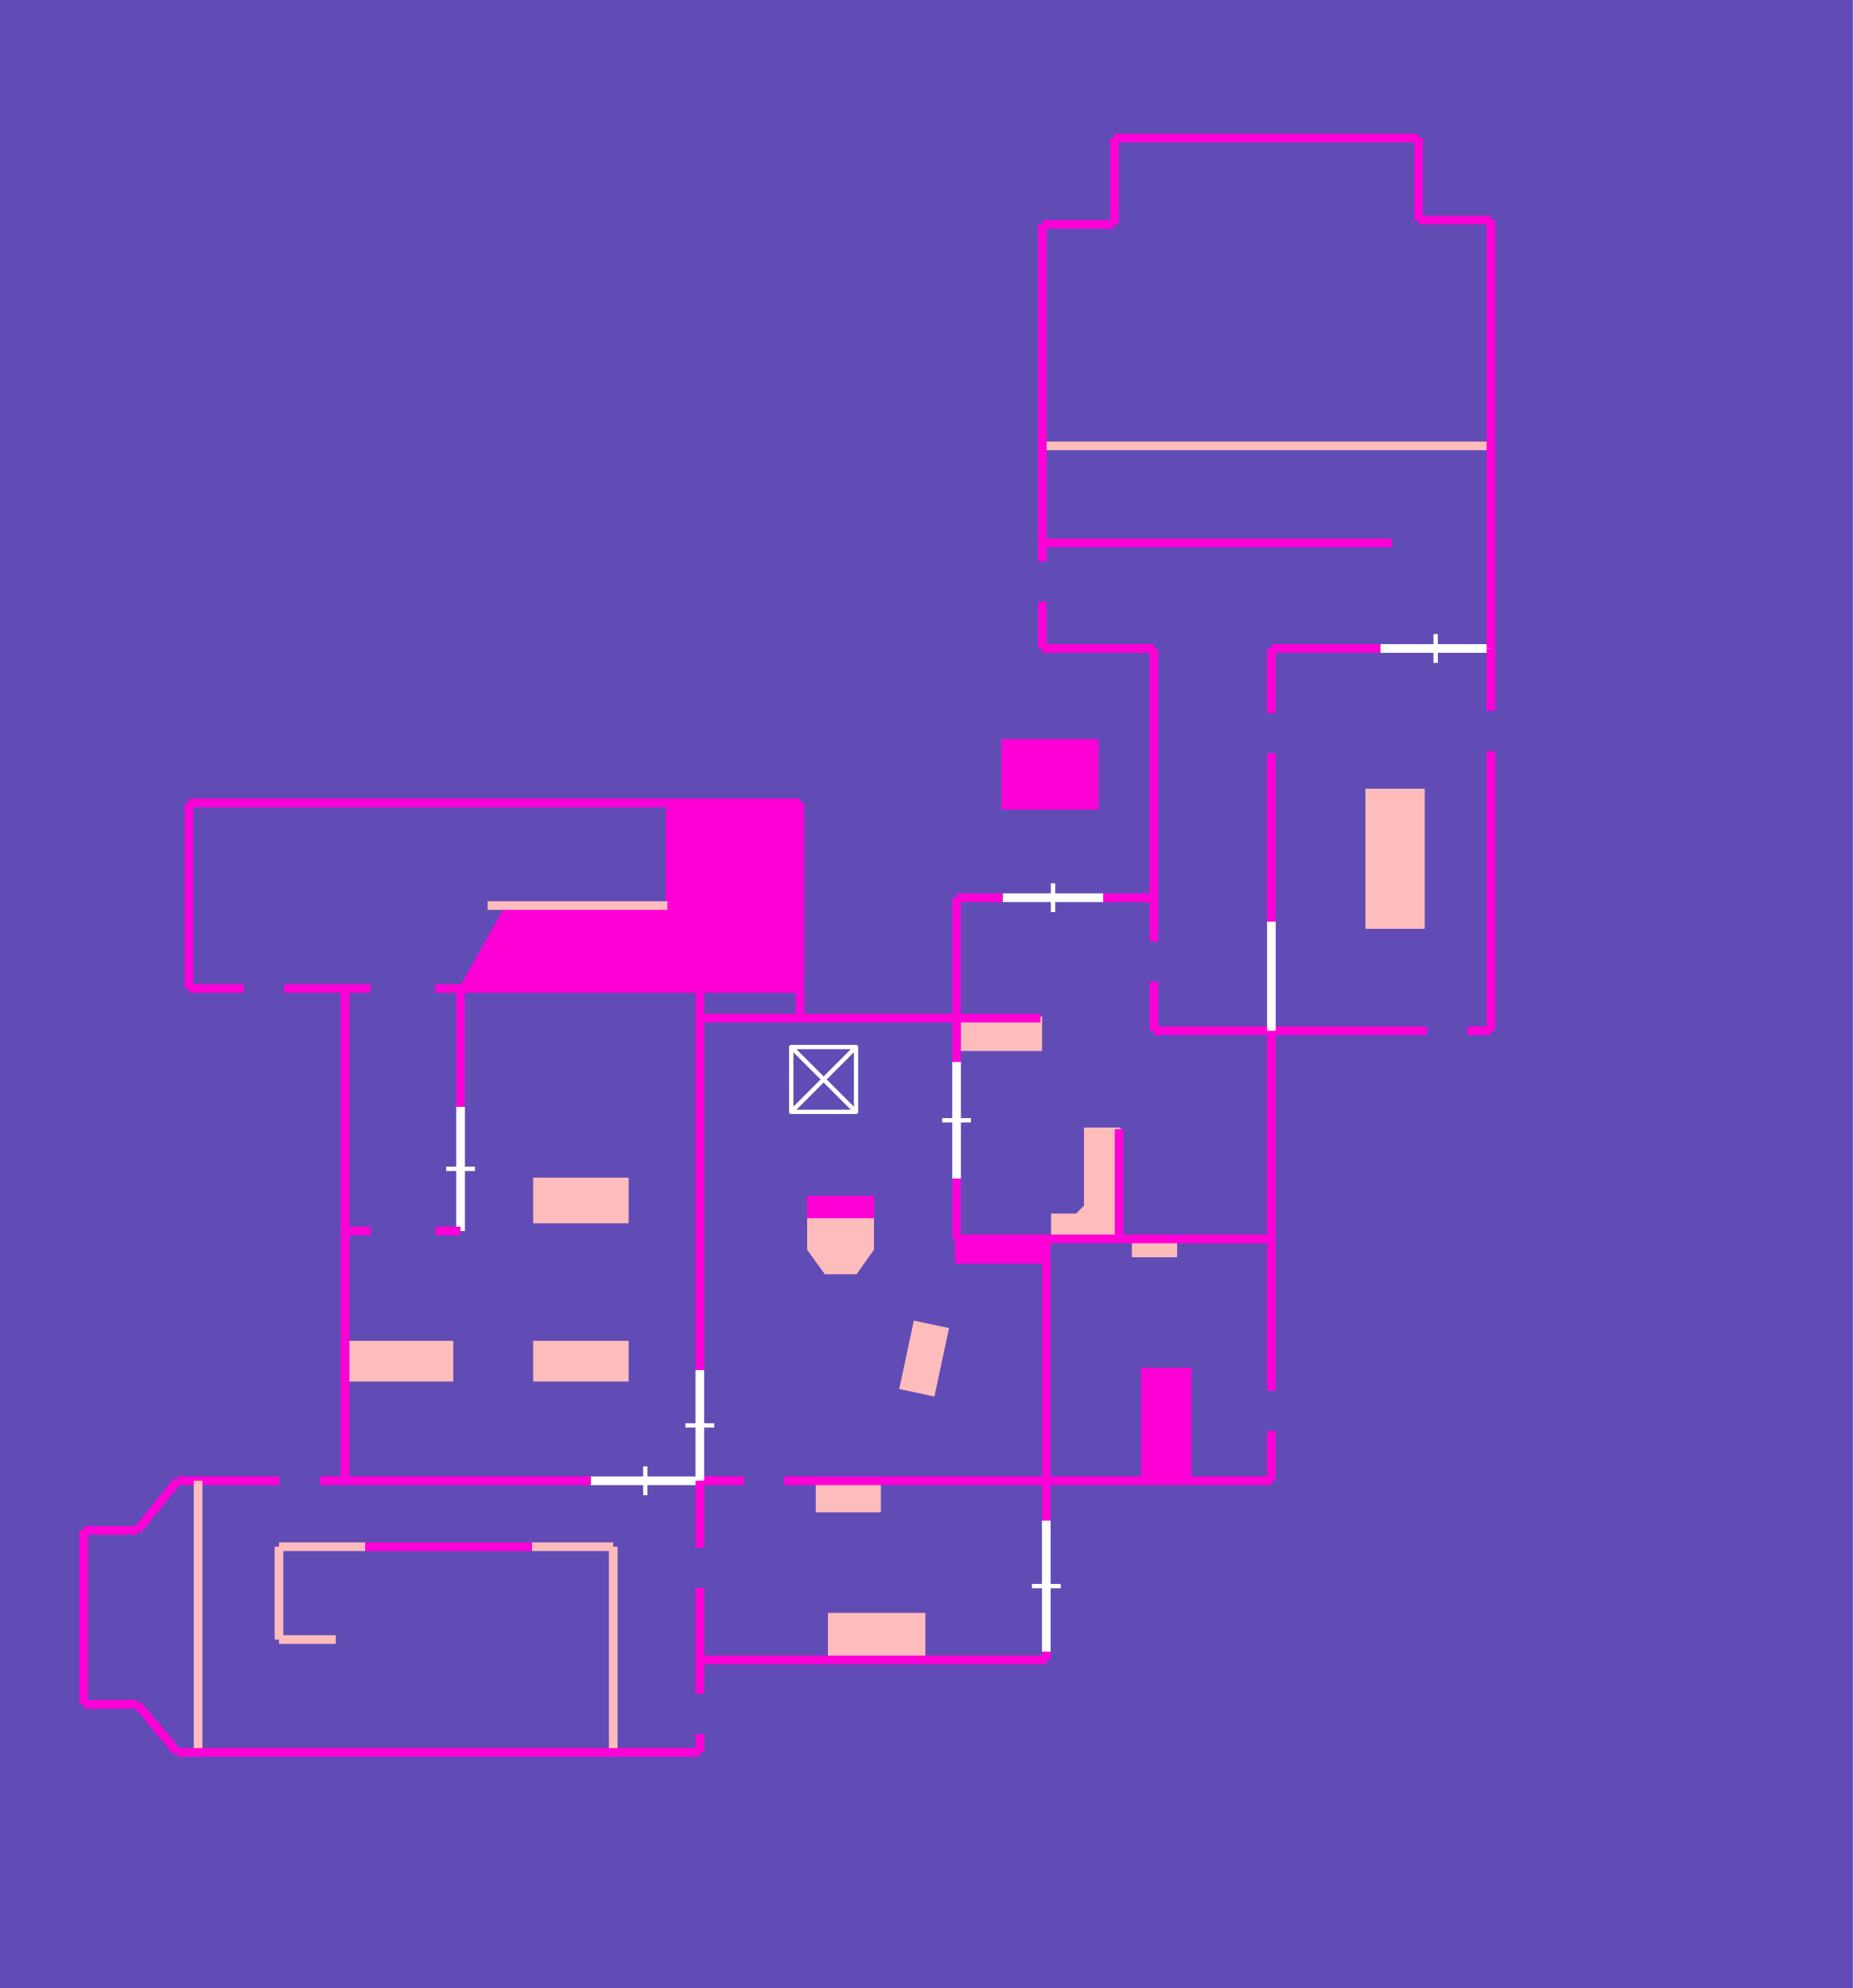
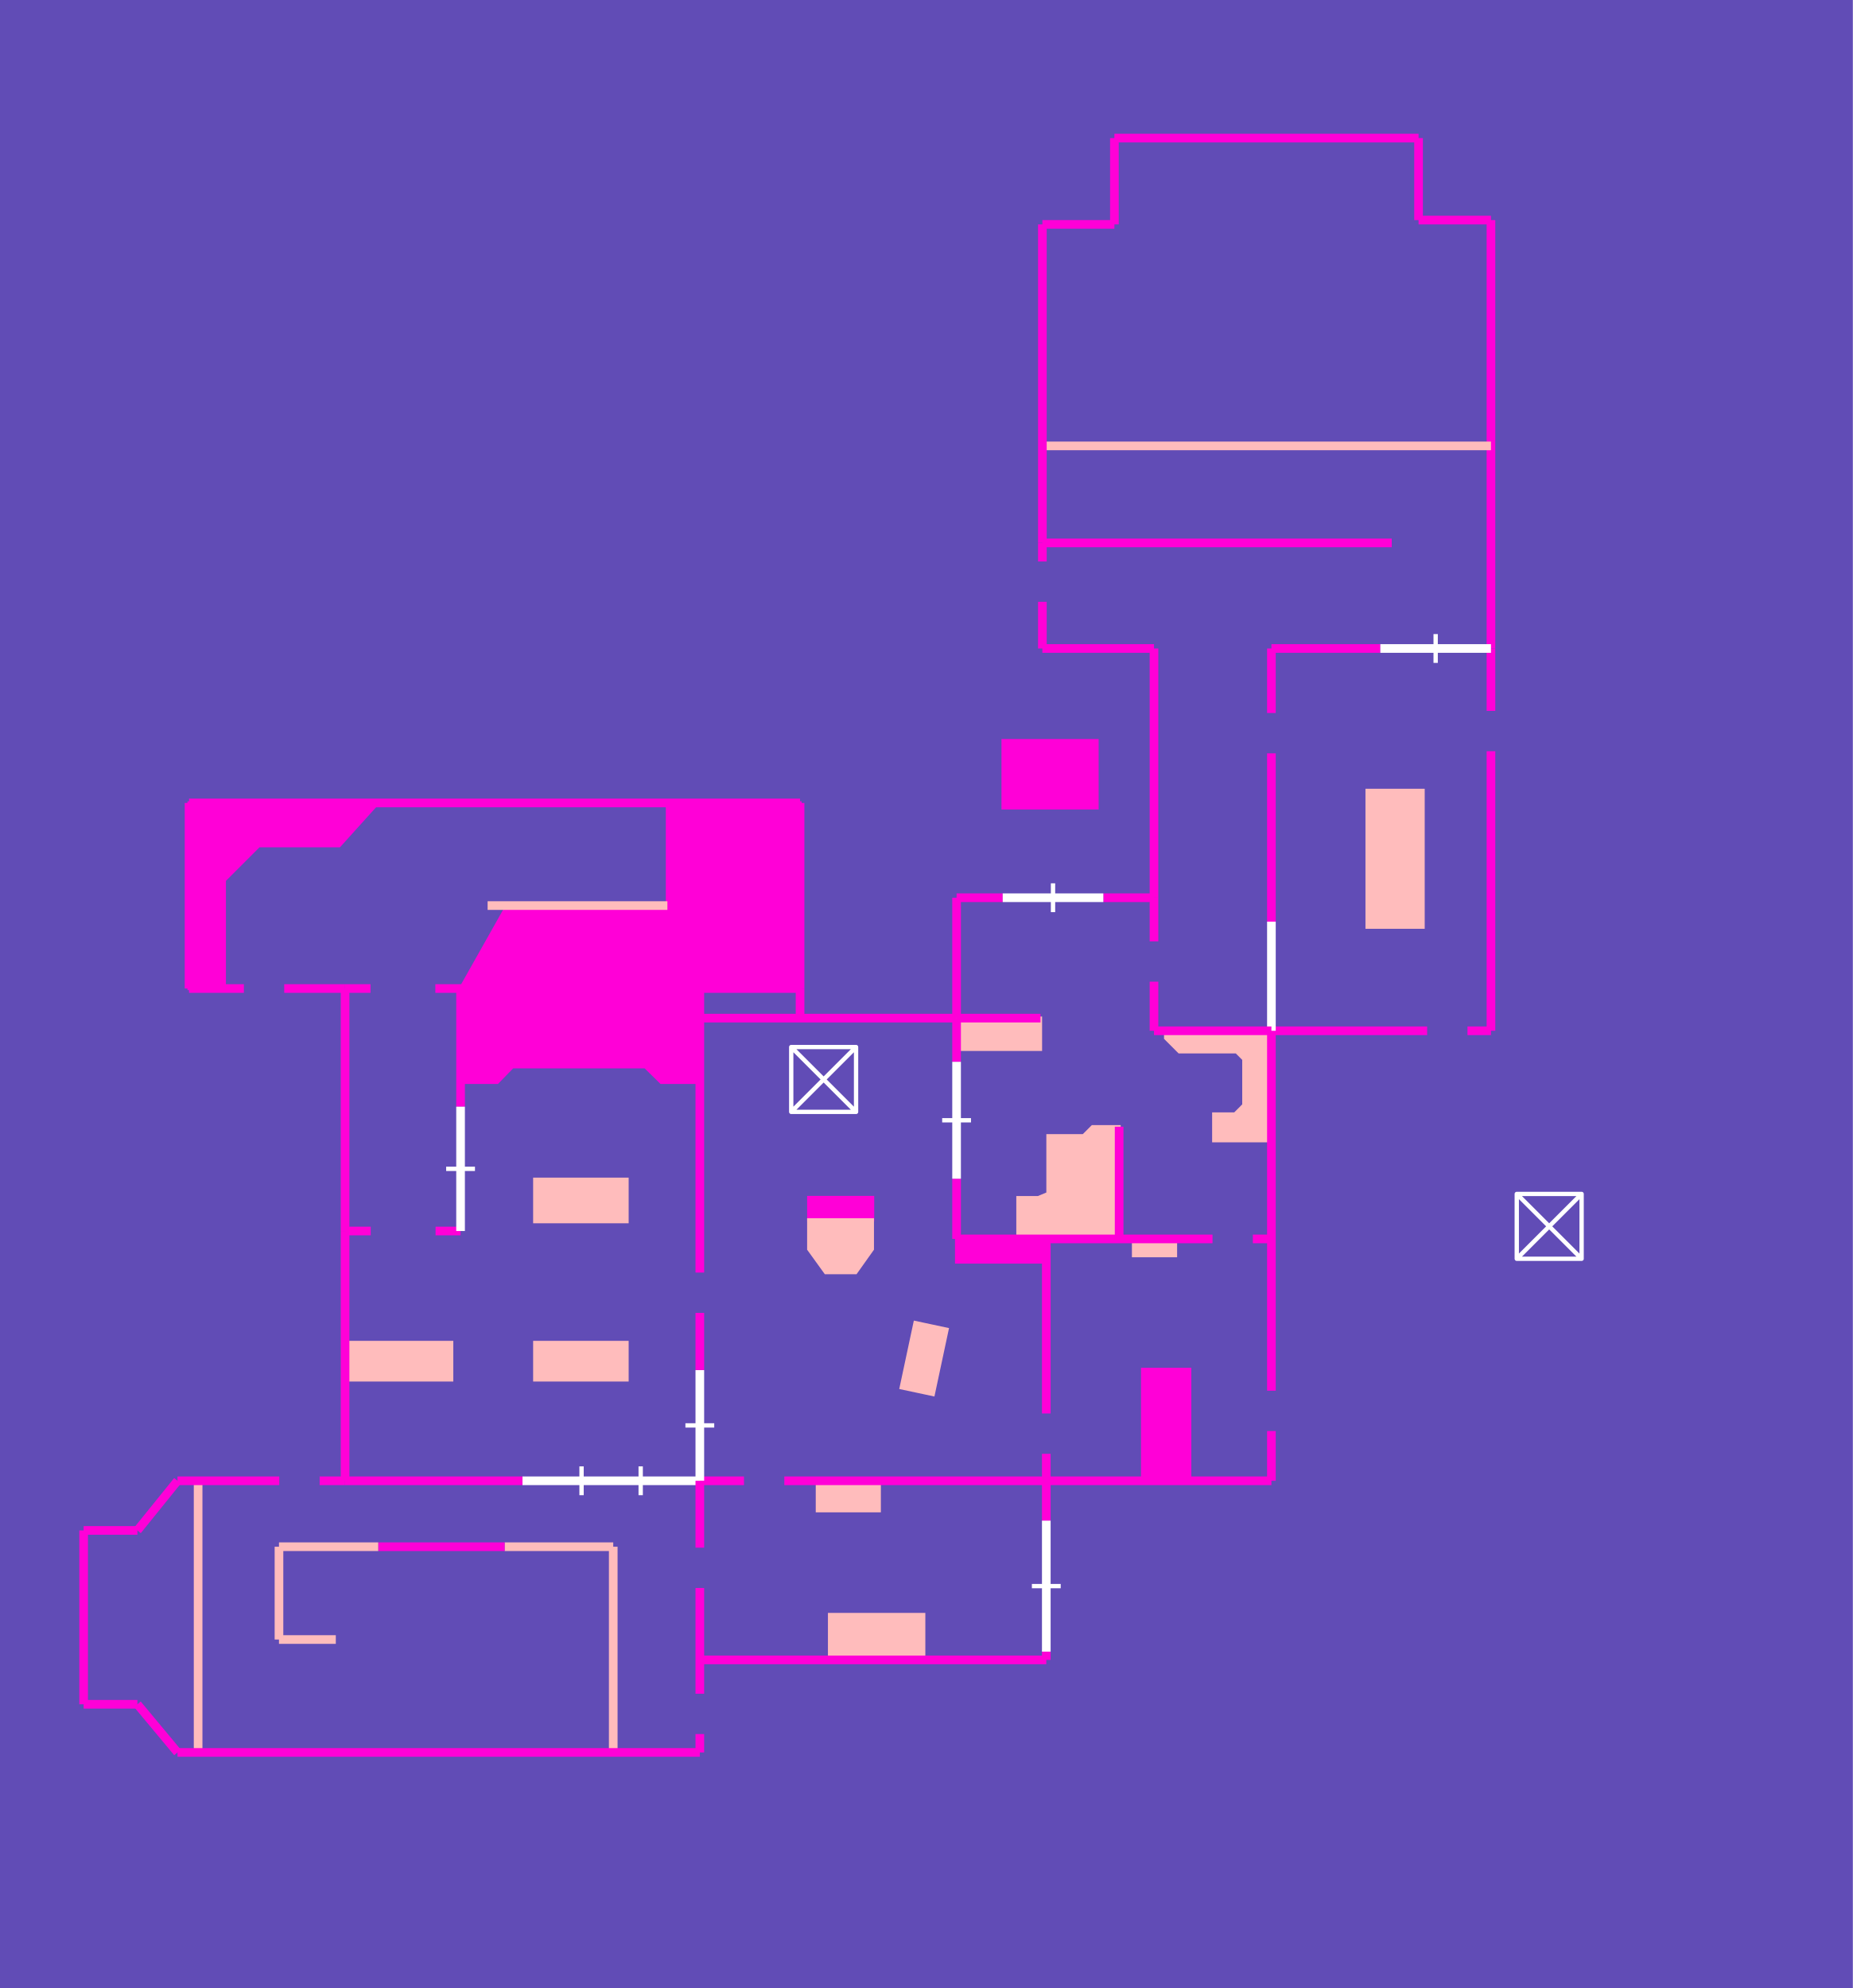
<svg xmlns="http://www.w3.org/2000/svg" viewBox="-93 -270 438 470">
  <rect fill="#614CB6" height="470" width="438" x="-93" y="-270" />
-   <path d="M152.969,21.908 L133.132,21.908 L133.132,29.299 L152.969,29.299 z" fill="#FFBCBC" stroke="#FFBCBC" stroke-width="0.75" transform="scale(1, -1)" />
+   <path d="M98.174,-18.39 L113.285,-18.39 L113.285,-13.107 L98.174,-13.107 z" fill="#FF00D7" stroke="#FF00D7" stroke-width="0.75" transform="scale(1, -1)" />
+   <path d="M125.37,-122.427 L103.095,-122.427 L103.095,-111.694 L125.37,-111.694 z" fill="#FFBCBC" stroke="#FFBCBC" stroke-width="0.75" transform="scale(1, -1)" />
  <path d="M55.236,-18.831 L33.404,-18.831 L33.404,-8.787 L55.236,-8.787 z" fill="#FFBCBC" stroke="#FFBCBC" stroke-width="0.75" transform="scale(1, -1)" />
  <path d="M-11.426,-47.376 L13.781,-47.376 L13.781,-56.246 L-11.426,-56.246 z" fill="#FFBCBC" stroke="#FFBCBC" stroke-width="0.75" transform="scale(1, -1)" />
+   <path d="M33.404,-47.376 L55.236,-47.376 L55.236,-56.246 L33.404,-56.246 z" fill="#FFBCBC" stroke="#FFBCBC" stroke-width="0.75" transform="scale(1, -1)" />
+   <path d="M120.021,-58.097 L123.316,-42.656 L130.901,-44.275 L127.606,-59.716 z" fill="#FFBCBC" stroke="#FFBCBC" stroke-width="0.75" transform="scale(1, -1)" />
  <path d="M144.118,94.905 L166.338,94.905 L166.338,78.988 L144.118,78.988 z" fill="#FF00D7" stroke="#FF00D7" stroke-width="0.75" transform="scale(1, -1)" />
+   <path d="M177.102,-80.085 L188.244,-80.085 L188.244,-53.734 L177.102,-53.734 z" fill="#FF00D7" stroke="#FF00D7" stroke-width="0.75" transform="scale(1, -1)" />
+   <path d="M114.857,-87.169 L100.213,-87.169 L100.213,-80.085 L114.857,-80.085 z" fill="#FFBCBC" stroke="#FFBCBC" stroke-width="0.75" transform="scale(1, -1)" />
  <path d="M174.954,-26.865 L184.888,-26.865 L184.888,-22.903 L174.954,-22.903 z" fill="#FFBCBC" stroke="#FFBCBC" stroke-width="0.75" transform="scale(1, -1)" />
-   <path d="M114.857,-87.169 L100.213,-87.169 L100.213,-80.085 L114.857,-80.085 z" fill="#FFBCBC" stroke="#FFBCBC" stroke-width="0.75" transform="scale(1, -1)" />
  <path d="M133.132,-28.365 L154.339,-28.365 L154.339,-22.903 L133.132,-22.903 z" fill="#FF00D7" stroke="#FF00D7" stroke-width="0.75" transform="scale(1, -1)" />
-   <path d="M98.174,-18.39 L113.285,-18.39 L113.285,-13.107 L98.174,-13.107 z" fill="#FF00D7" stroke="#FF00D7" stroke-width="0.75" transform="scale(1, -1)" />
-   <path d="M177.102,-80.085 L188.244,-80.085 L188.244,-53.734 L177.102,-53.734 z" fill="#FF00D7" stroke="#FF00D7" stroke-width="0.75" transform="scale(1, -1)" />
  <path d="M230.165,83.149 L243.419,83.149 L243.419,50.789 L230.165,50.789 z" fill="#FFBCBC" stroke="#FFBCBC" stroke-width="0.75" transform="scale(1, -1)" />
-   <path d="M120.021,-58.097 L123.316,-42.656 L130.901,-44.275 L127.606,-59.716 z" fill="#FFBCBC" stroke="#FFBCBC" stroke-width="0.75" transform="scale(1, -1)" />
-   <path d="M125.37,-122.427 L103.095,-122.427 L103.095,-111.694 L125.37,-111.694 z" fill="#FFBCBC" stroke="#FFBCBC" stroke-width="0.75" transform="scale(1, -1)" />
-   <path d="M33.404,-47.376 L55.236,-47.376 L55.236,-56.246 L33.404,-56.246 z" fill="#FFBCBC" stroke="#FFBCBC" stroke-width="0.75" transform="scale(1, -1)" />
-   <path d="M171.557,3.057 L163.623,3.057 L163.623,-15.201 L161.536,-17.288 L155.843,-17.288 L155.843,-22.903 L171.557,-22.903 L171.557,3.057 z" fill="#FFBCBC" stroke="#FFBCBC" stroke-width="0.75" transform="scale(1, -1)" />
+   <path d="M152.969,21.908 L133.132,21.908 L133.132,29.299 L152.969,29.299 z" fill="#FFBCBC" stroke="#FFBCBC" stroke-width="0.75" transform="scale(1, -1)" />
+   <path d="M63.291,14.112 L72.434,14.112 L72.434,36.296 L15.874,36.296 L15.874,14.112 L24.564,14.112 L28.147,17.794 L59.543,17.794 L63.291,14.112 z" fill="#FF00D7" stroke="#FF00D7" stroke-width="0.75" transform="scale(1, -1)" />
+   <path d="M64.77,80.168 L64.77,55.907 L26.92,55.907 L15.874,36.296 L96.129,36.296 L96.129,80.168 L64.77,80.168 z" fill="#FF00D7" stroke="#FF00D7" stroke-width="0.75" transform="scale(1, -1)" />
+   <path d="M182.544,26.306 L182.544,24.554 L185.775,21.323 L193.917,21.323 L199.292,21.323 L201.03,19.585 L201.03,8.748 L198.919,6.636 L193.917,6.636 L193.917,0.311 L207.555,0.311 L207.555,26.306 L182.544,26.306 z" fill="#FFBCBC" stroke="#FFBCBC" stroke-width="0.75" transform="scale(1, -1)" />
  <path d="M113.229,-18.39 L113.229,-25.329 L109.288,-30.876 L102.177,-30.876 L98.174,-25.329 L98.174,-18.39 L113.229,-18.39 z" fill="#FFBCBC" stroke="#FFBCBC" stroke-width="0.75" transform="scale(1, -1)" />
-   <path d="M64.77,80.168 L64.77,55.907 L26.92,55.907 L15.874,36.296 L96.129,36.296 L96.129,80.168 L64.77,80.168 z" fill="#FF00D7" stroke="#FF00D7" stroke-width="0.75" transform="scale(1, -1)" />
+   <path d="M165.255,3.626 L171.557,3.626 L171.557,-22.903 L147.624,-22.903 L147.624,-13.134 L152.441,-13.134 L154.725,-12.188 L154.725,1.499 L163.128,1.499 L165.255,3.626 z" fill="#FFBCBC" stroke="#FFBCBC" stroke-width="0.75" transform="scale(1, -1)" />
+   <path d="M-12.798,70.06 L-3.684,80.168 L-48.311,80.168 L-48.311,36.296 L-39.969,36.296 L-39.969,61.899 L-31.808,70.06 L-12.798,70.06 z" fill="#FF00D7" stroke="#FF00D7" stroke-width="0.75" transform="scale(1, -1)" />
  <path d="M94.041,7.13 L109.37,22.459 L94.041,22.459 L109.37,7.13 L94.041,7.13 L94.041,22.459 L109.37,22.459 L109.37,7.13 z" fill="none" stroke="#FFFFFF" stroke-linejoin="round" stroke-width="1.022" transform="scale(1, -1)" />
-   <path d="M207.555,-80.085 L154.339,-80.085 z" fill="none" stroke="#FF00D7" stroke-width="2.044" transform="scale(1, -1)" />
-   <path d="M-13.617,-117.614 L-27.051,-117.614 z" fill="none" stroke="#FFBCBC" stroke-width="2.044" transform="scale(1, -1)" />
-   <path d="M179.798,57.76 L179.798,47.451 z" fill="none" stroke="#FF00D7" stroke-width="2.044" transform="scale(1, -1)" />
-   <path d="M179.798,37.913 L179.798,26.306 z" fill="none" stroke="#FF00D7" stroke-width="2.044" transform="scale(1, -1)" />
-   <path d="M15.874,8.361 L15.874,-21.034 z" fill="none" stroke="#FFFFFF" stroke-width="2.044" transform="scale(1, -1)" />
-   <path d="M12.467,-6.336 L19.28,-6.336 z" fill="none" stroke="#FFFFFF" stroke-width="1.022" transform="scale(1, -1)" />
-   <path d="M-48.311,80.168 L-48.311,36.296 z" fill="none" stroke="#FF00D7" stroke-width="2.044" transform="scale(1, -1)" />
-   <path d="M46.66,-80.085 L72.434,-80.085 z" fill="none" stroke="#FFFFFF" stroke-width="2.044" transform="scale(1, -1)" />
-   <path d="M59.547,-83.491 L59.547,-76.678 z" fill="none" stroke="#FFFFFF" stroke-width="1.022" transform="scale(1, -1)" />
-   <path d="M153.411,164.581 L259.457,164.581 z" fill="none" stroke="#FFBCBC" stroke-width="2.044" transform="scale(1, -1)" />
-   <path d="M-60.518,-91.823 L-51.036,-80.085 z" fill="none" stroke="#FF00D7" stroke-width="2.044" transform="scale(1, -1)" />
+   <path d="M265.556,-27.597 L280.885,-12.268 L265.556,-12.268 L280.885,-27.597 L265.556,-27.597 L265.556,-12.268 L280.885,-12.268 L280.885,-27.597 z" fill="none" stroke="#FFFFFF" stroke-linejoin="round" stroke-width="1.022" transform="scale(1, -1)" />
+   <path d="M154.339,-80.085 L92.41,-80.085 z" fill="none" stroke="#FF00D7" stroke-width="2.044" transform="scale(1, -1)" />
+   <path d="M82.872,-80.085 L72.434,-80.085 z" fill="none" stroke="#FF00D7" stroke-width="2.044" transform="scale(1, -1)" />
+   <path d="M133.132,-22.903 L193.63,-22.903 z" fill="none" stroke="#FF00D7" stroke-width="2.044" transform="scale(1, -1)" />
+   <path d="M203.168,-22.903 L207.555,-22.903 z" fill="none" stroke="#FF00D7" stroke-width="2.044" transform="scale(1, -1)" />
+   <path d="M72.434,-53.904 L72.434,-80.085 z" fill="none" stroke="#FFFFFF" stroke-width="2.044" transform="scale(1, -1)" />
+   <path d="M69.028,-66.994 L75.841,-66.994 z" fill="none" stroke="#FFFFFF" stroke-width="1.022" transform="scale(1, -1)" />
+   <path d="M-11.426,-21.034 L-11.426,-80.085 z" fill="none" stroke="#FF00D7" stroke-width="2.044" transform="scale(1, -1)" />
  <path d="M72.434,29.299 L96.129,29.299 z" fill="none" stroke="#FF00D7" stroke-width="2.044" transform="scale(1, -1)" />
-   <path d="M167.826,57.76 L144.033,57.76 z" fill="none" stroke="#FFFFFF" stroke-width="2.044" transform="scale(1, -1)" />
-   <path d="M155.929,61.167 L155.929,54.354 z" fill="none" stroke="#FFFFFF" stroke-width="1.022" transform="scale(1, -1)" />
-   <path d="M-73.229,-91.823 L-73.229,-132.925 z" fill="none" stroke="#FF00D7" stroke-width="2.044" transform="scale(1, -1)" />
-   <path d="M153.411,216.948 L153.411,141.642 z" fill="none" stroke="#FF00D7" stroke-width="2.044" transform="scale(1, -1)" />
-   <path d="M144.033,57.76 L133.132,57.76 z" fill="none" stroke="#FF00D7" stroke-width="2.044" transform="scale(1, -1)" />
-   <path d="M233.304,116.687 L259.457,116.687 z" fill="none" stroke="#FFFFFF" stroke-width="2.044" transform="scale(1, -1)" />
-   <path d="M246.381,113.28 L246.381,120.093 z" fill="none" stroke="#FFFFFF" stroke-width="1.022" transform="scale(1, -1)" />
-   <path d="M-27.051,-95.671 L-6.641,-95.671 z" fill="none" stroke="#FFBCBC" stroke-width="2.044" transform="scale(1, -1)" />
-   <path d="M233.304,116.687 L207.555,116.687 z" fill="none" stroke="#FF00D7" stroke-width="2.044" transform="scale(1, -1)" />
-   <path d="M-11.426,-21.034 L-11.426,-80.085 z" fill="none" stroke="#FF00D7" stroke-width="2.044" transform="scale(1, -1)" />
-   <path d="M51.967,-95.671 L51.967,-144.308 z" fill="none" stroke="#FFBCBC" stroke-width="2.044" transform="scale(1, -1)" />
-   <path d="M133.132,-22.903 L207.555,-22.903 z" fill="none" stroke="#FF00D7" stroke-width="2.044" transform="scale(1, -1)" />
-   <path d="M153.411,141.642 L153.411,137.258 z" fill="none" stroke="#FF00D7" stroke-width="2.044" transform="scale(1, -1)" />
-   <path d="M153.411,127.72 L153.411,116.687 z" fill="none" stroke="#FF00D7" stroke-width="2.044" transform="scale(1, -1)" />
-   <path d="M96.129,29.299 L96.129,36.296 z" fill="none" stroke="#FF00D7" stroke-width="2.044" transform="scale(1, -1)" />
-   <path d="M207.555,-22.903 L207.555,26.306 z" fill="none" stroke="#FF00D7" stroke-width="2.044" transform="scale(1, -1)" />
-   <path d="M170.439,237.351 L170.439,216.948 z" fill="none" stroke="#FF00D7" stroke-width="2.044" transform="scale(1, -1)" />
-   <path d="M-11.426,-80.085 L-17.438,-80.085 z" fill="none" stroke="#FF00D7" stroke-width="2.044" transform="scale(1, -1)" />
-   <path d="M-26.976,-80.085 L-51.036,-80.085 z" fill="none" stroke="#FF00D7" stroke-width="2.044" transform="scale(1, -1)" />
-   <path d="M-73.229,-132.925 L-60.518,-132.925 z" fill="none" stroke="#FF00D7" stroke-width="2.044" transform="scale(1, -1)" />
-   <path d="M154.339,-120.482 L154.339,-122.427 z" fill="none" stroke="#FF00D7" stroke-width="2.044" transform="scale(1, -1)" />
-   <path d="M179.798,26.306 L207.555,26.306 z" fill="none" stroke="#FF00D7" stroke-width="2.044" transform="scale(1, -1)" />
-   <path d="M154.339,-120.482 L154.339,-89.487 z" fill="none" stroke="#FFFFFF" stroke-width="2.044" transform="scale(1, -1)" />
-   <path d="M157.745,-104.984 L150.933,-104.984 z" fill="none" stroke="#FFFFFF" stroke-width="1.022" transform="scale(1, -1)" />
-   <path d="M-11.426,-21.034 L-11.426,36.296 z" fill="none" stroke="#FF00D7" stroke-width="2.044" transform="scale(1, -1)" />
-   <path d="M207.555,26.306 L244.369,26.306 z" fill="none" stroke="#FF00D7" stroke-width="2.044" transform="scale(1, -1)" />
-   <path d="M253.907,26.306 L259.457,26.306 z" fill="none" stroke="#FF00D7" stroke-width="2.044" transform="scale(1, -1)" />
-   <path d="M179.798,116.687 L179.798,57.76 z" fill="none" stroke="#FF00D7" stroke-width="2.044" transform="scale(1, -1)" />
-   <path d="M72.434,-122.427 L154.339,-122.427 z" fill="none" stroke="#FF00D7" stroke-width="2.044" transform="scale(1, -1)" />
-   <path d="M170.439,237.351 L242.342,237.351 z" fill="none" stroke="#FF00D7" stroke-width="2.044" transform="scale(1, -1)" />
-   <path d="M133.132,-8.672 L133.132,18.965 z" fill="none" stroke="#FFFFFF" stroke-width="2.044" transform="scale(1, -1)" />
-   <path d="M136.539,5.146 L129.726,5.146 z" fill="none" stroke="#FFFFFF" stroke-width="1.022" transform="scale(1, -1)" />
-   <path d="M259.457,217.967 L259.457,116.687 z" fill="none" stroke="#FF00D7" stroke-width="2.044" transform="scale(1, -1)" />
-   <path d="M242.342,237.351 L242.342,217.967 z" fill="none" stroke="#FF00D7" stroke-width="2.044" transform="scale(1, -1)" />
-   <path d="M170.439,216.948 L153.411,216.948 z" fill="none" stroke="#FF00D7" stroke-width="2.044" transform="scale(1, -1)" />
-   <path d="M133.132,-8.672 L133.132,-22.903 z" fill="none" stroke="#FF00D7" stroke-width="2.044" transform="scale(1, -1)" />
-   <path d="M64.77,55.907 L22.268,55.907 z" fill="none" stroke="#FFBCBC" stroke-width="2.044" transform="scale(1, -1)" />
  <path d="M-11.426,36.296 L-5.414,36.296 z" fill="none" stroke="#FF00D7" stroke-width="2.044" transform="scale(1, -1)" />
  <path d="M9.915,36.296 L15.874,36.296 z" fill="none" stroke="#FF00D7" stroke-width="2.044" transform="scale(1, -1)" />
  <path d="M133.132,57.76 L133.132,29.299 z" fill="none" stroke="#FF00D7" stroke-width="2.044" transform="scale(1, -1)" />
-   <path d="M154.339,-80.085 L92.41,-80.085 z" fill="none" stroke="#FF00D7" stroke-width="2.044" transform="scale(1, -1)" />
-   <path d="M82.872,-80.085 L72.434,-80.085 z" fill="none" stroke="#FF00D7" stroke-width="2.044" transform="scale(1, -1)" />
-   <path d="M242.342,217.967 L259.457,217.967 z" fill="none" stroke="#FF00D7" stroke-width="2.044" transform="scale(1, -1)" />
-   <path d="M235.999,141.642 L153.411,141.642 z" fill="none" stroke="#FF00D7" stroke-width="2.044" transform="scale(1, -1)" />
-   <path d="M153.411,116.687 L179.798,116.687 z" fill="none" stroke="#FF00D7" stroke-width="2.044" transform="scale(1, -1)" />
-   <path d="M15.874,36.296 L96.129,36.296 z" fill="none" stroke="#FF00D7" stroke-width="2.044" transform="scale(1, -1)" />
-   <path d="M154.339,-89.487 L154.339,-80.085 z" fill="none" stroke="#FF00D7" stroke-width="2.044" transform="scale(1, -1)" />
-   <path d="M171.557,3.057 L171.557,-22.903 z" fill="none" stroke="#FF00D7" stroke-width="2.044" transform="scale(1, -1)" />
-   <path d="M-46.167,-80.085 L-46.167,-144.308 z" fill="none" stroke="#FFBCBC" stroke-width="2.044" transform="scale(1, -1)" />
-   <path d="M72.434,-53.904 L72.434,-80.085 z" fill="none" stroke="#FFFFFF" stroke-width="2.044" transform="scale(1, -1)" />
-   <path d="M69.028,-66.994 L75.841,-66.994 z" fill="none" stroke="#FFFFFF" stroke-width="1.022" transform="scale(1, -1)" />
-   <path d="M133.132,29.299 L96.129,29.299 z" fill="none" stroke="#FF00D7" stroke-width="2.044" transform="scale(1, -1)" />
  <path d="M259.457,26.306 L259.457,92.399 z" fill="none" stroke="#FF00D7" stroke-width="2.044" transform="scale(1, -1)" />
  <path d="M259.457,101.937 L259.457,116.687 z" fill="none" stroke="#FF00D7" stroke-width="2.044" transform="scale(1, -1)" />
-   <path d="M-51.036,-144.308 L72.434,-144.308 z" fill="none" stroke="#FF00D7" stroke-width="2.044" transform="scale(1, -1)" />
-   <path d="M154.339,-22.903 L154.339,-80.085 z" fill="none" stroke="#FF00D7" stroke-width="2.044" transform="scale(1, -1)" />
-   <path d="M46.66,-80.085 L-11.426,-80.085 z" fill="none" stroke="#FF00D7" stroke-width="2.044" transform="scale(1, -1)" />
-   <path d="M133.132,18.965 L133.132,29.299 z" fill="none" stroke="#FF00D7" stroke-width="2.044" transform="scale(1, -1)" />
+   <path d="M207.555,26.306 L244.369,26.306 z" fill="none" stroke="#FF00D7" stroke-width="2.044" transform="scale(1, -1)" />
+   <path d="M253.907,26.306 L259.457,26.306 z" fill="none" stroke="#FF00D7" stroke-width="2.044" transform="scale(1, -1)" />
+   <path d="M96.129,36.296 L96.129,80.168 z" fill="none" stroke="#FF00D7" stroke-width="2.044" transform="scale(1, -1)" />
+   <path d="M64.77,55.907 L22.268,55.907 z" fill="none" stroke="#FFBCBC" stroke-width="2.044" transform="scale(1, -1)" />
+   <path d="M72.434,-122.427 L154.339,-122.427 z" fill="none" stroke="#FF00D7" stroke-width="2.044" transform="scale(1, -1)" />
+   <path d="M207.555,-22.903 L207.555,26.306 z" fill="none" stroke="#FF00D7" stroke-width="2.044" transform="scale(1, -1)" />
+   <path d="M259.457,217.967 L259.457,116.687 z" fill="none" stroke="#FF00D7" stroke-width="2.044" transform="scale(1, -1)" />
+   <path d="M235.999,141.642 L153.411,141.642 z" fill="none" stroke="#FF00D7" stroke-width="2.044" transform="scale(1, -1)" />
  <path d="M-11.426,-21.034 L-5.362,-21.034 z" fill="none" stroke="#FF00D7" stroke-width="2.044" transform="scale(1, -1)" />
  <path d="M9.967,-21.034 L15.874,-21.034 z" fill="none" stroke="#FF00D7" stroke-width="2.044" transform="scale(1, -1)" />
-   <path d="M-6.641,-95.671 L32.769,-95.671 z" fill="none" stroke="#FF00D7" stroke-width="2.044" transform="scale(1, -1)" />
-   <path d="M32.769,-95.671 L51.967,-95.671 z" fill="none" stroke="#FFBCBC" stroke-width="2.044" transform="scale(1, -1)" />
+   <path d="M207.555,-80.085 L154.339,-80.085 z" fill="none" stroke="#FF00D7" stroke-width="2.044" transform="scale(1, -1)" />
+   <path d="M133.132,18.965 L133.132,29.299 z" fill="none" stroke="#FF00D7" stroke-width="2.044" transform="scale(1, -1)" />
+   <path d="M15.874,36.296 L96.129,36.296 z" fill="none" stroke="#FF00D7" stroke-width="2.044" transform="scale(1, -1)" />
+   <path d="M233.304,116.687 L207.555,116.687 z" fill="none" stroke="#FF00D7" stroke-width="2.044" transform="scale(1, -1)" />
+   <path d="M-60.518,-132.925 L-51.036,-144.308 z" fill="none" stroke="#FF00D7" stroke-width="2.044" transform="scale(1, -1)" />
+   <path d="M72.434,36.296 L72.434,-30.857 z" fill="none" stroke="#FF00D7" stroke-width="2.044" transform="scale(1, -1)" />
+   <path d="M72.434,-40.395 L72.434,-53.904 z" fill="none" stroke="#FF00D7" stroke-width="2.044" transform="scale(1, -1)" />
+   <path d="M30.495,-80.085 L72.434,-80.085 z" fill="none" stroke="#FFFFFF" stroke-width="2.044" transform="scale(1, -1)" />
+   <path d="M44.475,-83.491 L44.475,-76.678 z" fill="none" stroke="#FFFFFF" stroke-width="1.022" transform="scale(1, -1)" />
+   <path d="M58.455,-83.491 L58.455,-76.678 z" fill="none" stroke="#FFFFFF" stroke-width="1.022" transform="scale(1, -1)" />
+   <path d="M153.411,164.581 L259.457,164.581 z" fill="none" stroke="#FFBCBC" stroke-width="2.044" transform="scale(1, -1)" />
+   <path d="M144.033,57.76 L133.132,57.76 z" fill="none" stroke="#FF00D7" stroke-width="2.044" transform="scale(1, -1)" />
+   <path d="M242.342,217.967 L259.457,217.967 z" fill="none" stroke="#FF00D7" stroke-width="2.044" transform="scale(1, -1)" />
+   <path d="M133.132,29.299 L96.129,29.299 z" fill="none" stroke="#FF00D7" stroke-width="2.044" transform="scale(1, -1)" />
+   <path d="M179.798,116.687 L179.798,57.76 z" fill="none" stroke="#FF00D7" stroke-width="2.044" transform="scale(1, -1)" />
+   <path d="M170.439,237.351 L242.342,237.351 z" fill="none" stroke="#FF00D7" stroke-width="2.044" transform="scale(1, -1)" />
+   <path d="M30.495,-80.085 L-11.426,-80.085 z" fill="none" stroke="#FF00D7" stroke-width="2.044" transform="scale(1, -1)" />
+   <path d="M15.874,36.296 L15.874,8.361 z" fill="none" stroke="#FF00D7" stroke-width="2.044" transform="scale(1, -1)" />
+   <path d="M179.798,57.76 L179.798,47.451 z" fill="none" stroke="#FF00D7" stroke-width="2.044" transform="scale(1, -1)" />
+   <path d="M179.798,37.913 L179.798,26.306 z" fill="none" stroke="#FF00D7" stroke-width="2.044" transform="scale(1, -1)" />
+   <path d="M170.439,216.948 L153.411,216.948 z" fill="none" stroke="#FF00D7" stroke-width="2.044" transform="scale(1, -1)" />
+   <path d="M233.304,116.687 L259.457,116.687 z" fill="none" stroke="#FFFFFF" stroke-width="2.044" transform="scale(1, -1)" />
+   <path d="M246.381,113.28 L246.381,120.093 z" fill="none" stroke="#FFFFFF" stroke-width="1.022" transform="scale(1, -1)" />
+   <path d="M26.29,-95.671 L51.967,-95.671 z" fill="none" stroke="#FFBCBC" stroke-width="2.044" transform="scale(1, -1)" />
+   <path d="M154.339,-120.482 L154.339,-89.487 z" fill="none" stroke="#FFFFFF" stroke-width="2.044" transform="scale(1, -1)" />
+   <path d="M157.745,-104.984 L150.933,-104.984 z" fill="none" stroke="#FFFFFF" stroke-width="1.022" transform="scale(1, -1)" />
+   <path d="M171.557,3.626 L171.557,-22.903 z" fill="none" stroke="#FF00D7" stroke-width="2.044" transform="scale(1, -1)" />
+   <path d="M-73.229,-132.925 L-60.518,-132.925 z" fill="none" stroke="#FF00D7" stroke-width="2.044" transform="scale(1, -1)" />
  <path d="M96.129,80.168 L-48.311,80.168 z" fill="none" stroke="#FF00D7" stroke-width="2.044" transform="scale(1, -1)" />
-   <path d="M96.129,36.296 L96.129,80.168 z" fill="none" stroke="#FF00D7" stroke-width="2.044" transform="scale(1, -1)" />
-   <path d="M72.434,36.296 L72.434,-53.904 z" fill="none" stroke="#FF00D7" stroke-width="2.044" transform="scale(1, -1)" />
-   <path d="M133.132,29.299 L152.969,29.299 z" fill="none" stroke="#FF00D7" stroke-width="2.044" transform="scale(1, -1)" />
-   <path d="M15.874,36.296 L15.874,8.361 z" fill="none" stroke="#FF00D7" stroke-width="2.044" transform="scale(1, -1)" />
+   <path d="M-13.617,-117.614 L-27.051,-117.614 z" fill="none" stroke="#FFBCBC" stroke-width="2.044" transform="scale(1, -1)" />
+   <path d="M51.967,-95.671 L51.967,-144.308 z" fill="none" stroke="#FFBCBC" stroke-width="2.044" transform="scale(1, -1)" />
  <path d="M207.555,116.687 L207.555,101.436 z" fill="none" stroke="#FF00D7" stroke-width="2.044" transform="scale(1, -1)" />
  <path d="M207.555,91.898 L207.555,52.106 z" fill="none" stroke="#FF00D7" stroke-width="2.044" transform="scale(1, -1)" />
-   <path d="M167.826,57.76 L179.798,57.76 z" fill="none" stroke="#FF00D7" stroke-width="2.044" transform="scale(1, -1)" />
+   <path d="M133.132,-8.672 L133.132,-22.903 z" fill="none" stroke="#FF00D7" stroke-width="2.044" transform="scale(1, -1)" />
+   <path d="M153.411,116.687 L179.798,116.687 z" fill="none" stroke="#FF00D7" stroke-width="2.044" transform="scale(1, -1)" />
+   <path d="M-46.167,-80.085 L-46.167,-144.308 z" fill="none" stroke="#FFBCBC" stroke-width="2.044" transform="scale(1, -1)" />
+   <path d="M170.439,237.351 L170.439,216.948 z" fill="none" stroke="#FF00D7" stroke-width="2.044" transform="scale(1, -1)" />
+   <path d="M207.555,-80.085 L207.555,-68.326 z" fill="none" stroke="#FF00D7" stroke-width="2.044" transform="scale(1, -1)" />
+   <path d="M207.555,-58.788 L207.555,-22.903 z" fill="none" stroke="#FF00D7" stroke-width="2.044" transform="scale(1, -1)" />
+   <path d="M154.339,-89.487 L154.339,-80.085 z" fill="none" stroke="#FF00D7" stroke-width="2.044" transform="scale(1, -1)" />
+   <path d="M154.339,-120.482 L154.339,-122.427 z" fill="none" stroke="#FF00D7" stroke-width="2.044" transform="scale(1, -1)" />
+   <path d="M242.342,237.351 L242.342,217.967 z" fill="none" stroke="#FF00D7" stroke-width="2.044" transform="scale(1, -1)" />
+   <path d="M-11.426,-80.085 L-17.438,-80.085 z" fill="none" stroke="#FF00D7" stroke-width="2.044" transform="scale(1, -1)" />
+   <path d="M-26.976,-80.085 L-51.036,-80.085 z" fill="none" stroke="#FF00D7" stroke-width="2.044" transform="scale(1, -1)" />
+   <path d="M-27.051,-117.614 L-27.051,-95.671 z" fill="none" stroke="#FFBCBC" stroke-width="2.044" transform="scale(1, -1)" />
+   <path d="M-11.426,-21.034 L-11.426,36.296 z" fill="none" stroke="#FF00D7" stroke-width="2.044" transform="scale(1, -1)" />
  <path d="M72.434,-144.308 L72.434,-139.964 z" fill="none" stroke="#FF00D7" stroke-width="2.044" transform="scale(1, -1)" />
  <path d="M72.434,-130.426 L72.434,-105.43 z" fill="none" stroke="#FF00D7" stroke-width="2.044" transform="scale(1, -1)" />
  <path d="M72.434,-95.892 L72.434,-80.085 z" fill="none" stroke="#FF00D7" stroke-width="2.044" transform="scale(1, -1)" />
-   <path d="M-27.051,-117.614 L-27.051,-95.671 z" fill="none" stroke="#FFBCBC" stroke-width="2.044" transform="scale(1, -1)" />
-   <path d="M207.555,52.106 L207.555,26.306 z" fill="none" stroke="#FFFFFF" stroke-width="2.044" transform="scale(1, -1)" />
+   <path d="M153.411,216.948 L153.411,141.642 z" fill="none" stroke="#FF00D7" stroke-width="2.044" transform="scale(1, -1)" />
+   <path d="M133.132,-8.672 L133.132,18.965 z" fill="none" stroke="#FFFFFF" stroke-width="2.044" transform="scale(1, -1)" />
+   <path d="M136.539,5.146 L129.726,5.146 z" fill="none" stroke="#FFFFFF" stroke-width="1.022" transform="scale(1, -1)" />
+   <path d="M-60.518,-91.823 L-51.036,-80.085 z" fill="none" stroke="#FF00D7" stroke-width="2.044" transform="scale(1, -1)" />
+   <path d="M96.129,29.299 L96.129,36.296 z" fill="none" stroke="#FF00D7" stroke-width="2.044" transform="scale(1, -1)" />
+   <path d="M-51.036,-144.308 L72.434,-144.308 z" fill="none" stroke="#FF00D7" stroke-width="2.044" transform="scale(1, -1)" />
  <path d="M-48.311,36.296 L-35.348,36.296 z" fill="none" stroke="#FF00D7" stroke-width="2.044" transform="scale(1, -1)" />
  <path d="M-25.81,36.296 L-11.426,36.296 z" fill="none" stroke="#FF00D7" stroke-width="2.044" transform="scale(1, -1)" />
-   <path d="M207.555,-80.085 L207.555,-68.326 z" fill="none" stroke="#FF00D7" stroke-width="2.044" transform="scale(1, -1)" />
-   <path d="M207.555,-58.788 L207.555,-22.903 z" fill="none" stroke="#FF00D7" stroke-width="2.044" transform="scale(1, -1)" />
+   <path d="M167.826,57.76 L179.798,57.76 z" fill="none" stroke="#FF00D7" stroke-width="2.044" transform="scale(1, -1)" />
+   <path d="M15.874,8.361 L15.874,-21.034 z" fill="none" stroke="#FFFFFF" stroke-width="2.044" transform="scale(1, -1)" />
+   <path d="M12.467,-6.336 L19.28,-6.336 z" fill="none" stroke="#FFFFFF" stroke-width="1.022" transform="scale(1, -1)" />
+   <path d="M-3.594,-95.671 L26.29,-95.671 z" fill="none" stroke="#FF00D7" stroke-width="2.044" transform="scale(1, -1)" />
+   <path d="M-3.594,-95.671 L-27.051,-95.671 z" fill="none" stroke="#FFBCBC" stroke-width="2.044" transform="scale(1, -1)" />
+   <path d="M-48.311,80.168 L-48.311,36.296 z" fill="none" stroke="#FF00D7" stroke-width="2.044" transform="scale(1, -1)" />
+   <path d="M167.826,57.76 L144.033,57.76 z" fill="none" stroke="#FFFFFF" stroke-width="2.044" transform="scale(1, -1)" />
+   <path d="M155.929,61.167 L155.929,54.354 z" fill="none" stroke="#FFFFFF" stroke-width="1.022" transform="scale(1, -1)" />
  <path d="M-60.518,-91.823 L-73.229,-91.823 z" fill="none" stroke="#FF00D7" stroke-width="2.044" transform="scale(1, -1)" />
-   <path d="M-60.518,-132.925 L-51.036,-144.308 z" fill="none" stroke="#FF00D7" stroke-width="2.044" transform="scale(1, -1)" />
+   <path d="M133.132,29.299 L152.969,29.299 z" fill="none" stroke="#FF00D7" stroke-width="2.044" transform="scale(1, -1)" />
+   <path d="M-73.229,-91.823 L-73.229,-132.925 z" fill="none" stroke="#FF00D7" stroke-width="2.044" transform="scale(1, -1)" />
+   <path d="M153.411,141.642 L153.411,137.258 z" fill="none" stroke="#FF00D7" stroke-width="2.044" transform="scale(1, -1)" />
+   <path d="M153.411,127.72 L153.411,116.687 z" fill="none" stroke="#FF00D7" stroke-width="2.044" transform="scale(1, -1)" />
+   <path d="M207.555,52.106 L207.555,26.306 z" fill="none" stroke="#FFFFFF" stroke-width="2.044" transform="scale(1, -1)" />
+   <path d="M154.339,-22.903 L154.339,-64.171 z" fill="none" stroke="#FF00D7" stroke-width="2.044" transform="scale(1, -1)" />
+   <path d="M154.339,-73.709 L154.339,-80.085 z" fill="none" stroke="#FF00D7" stroke-width="2.044" transform="scale(1, -1)" />
+   <path d="M179.798,26.306 L207.555,26.306 z" fill="none" stroke="#FF00D7" stroke-width="2.044" transform="scale(1, -1)" />
</svg>
